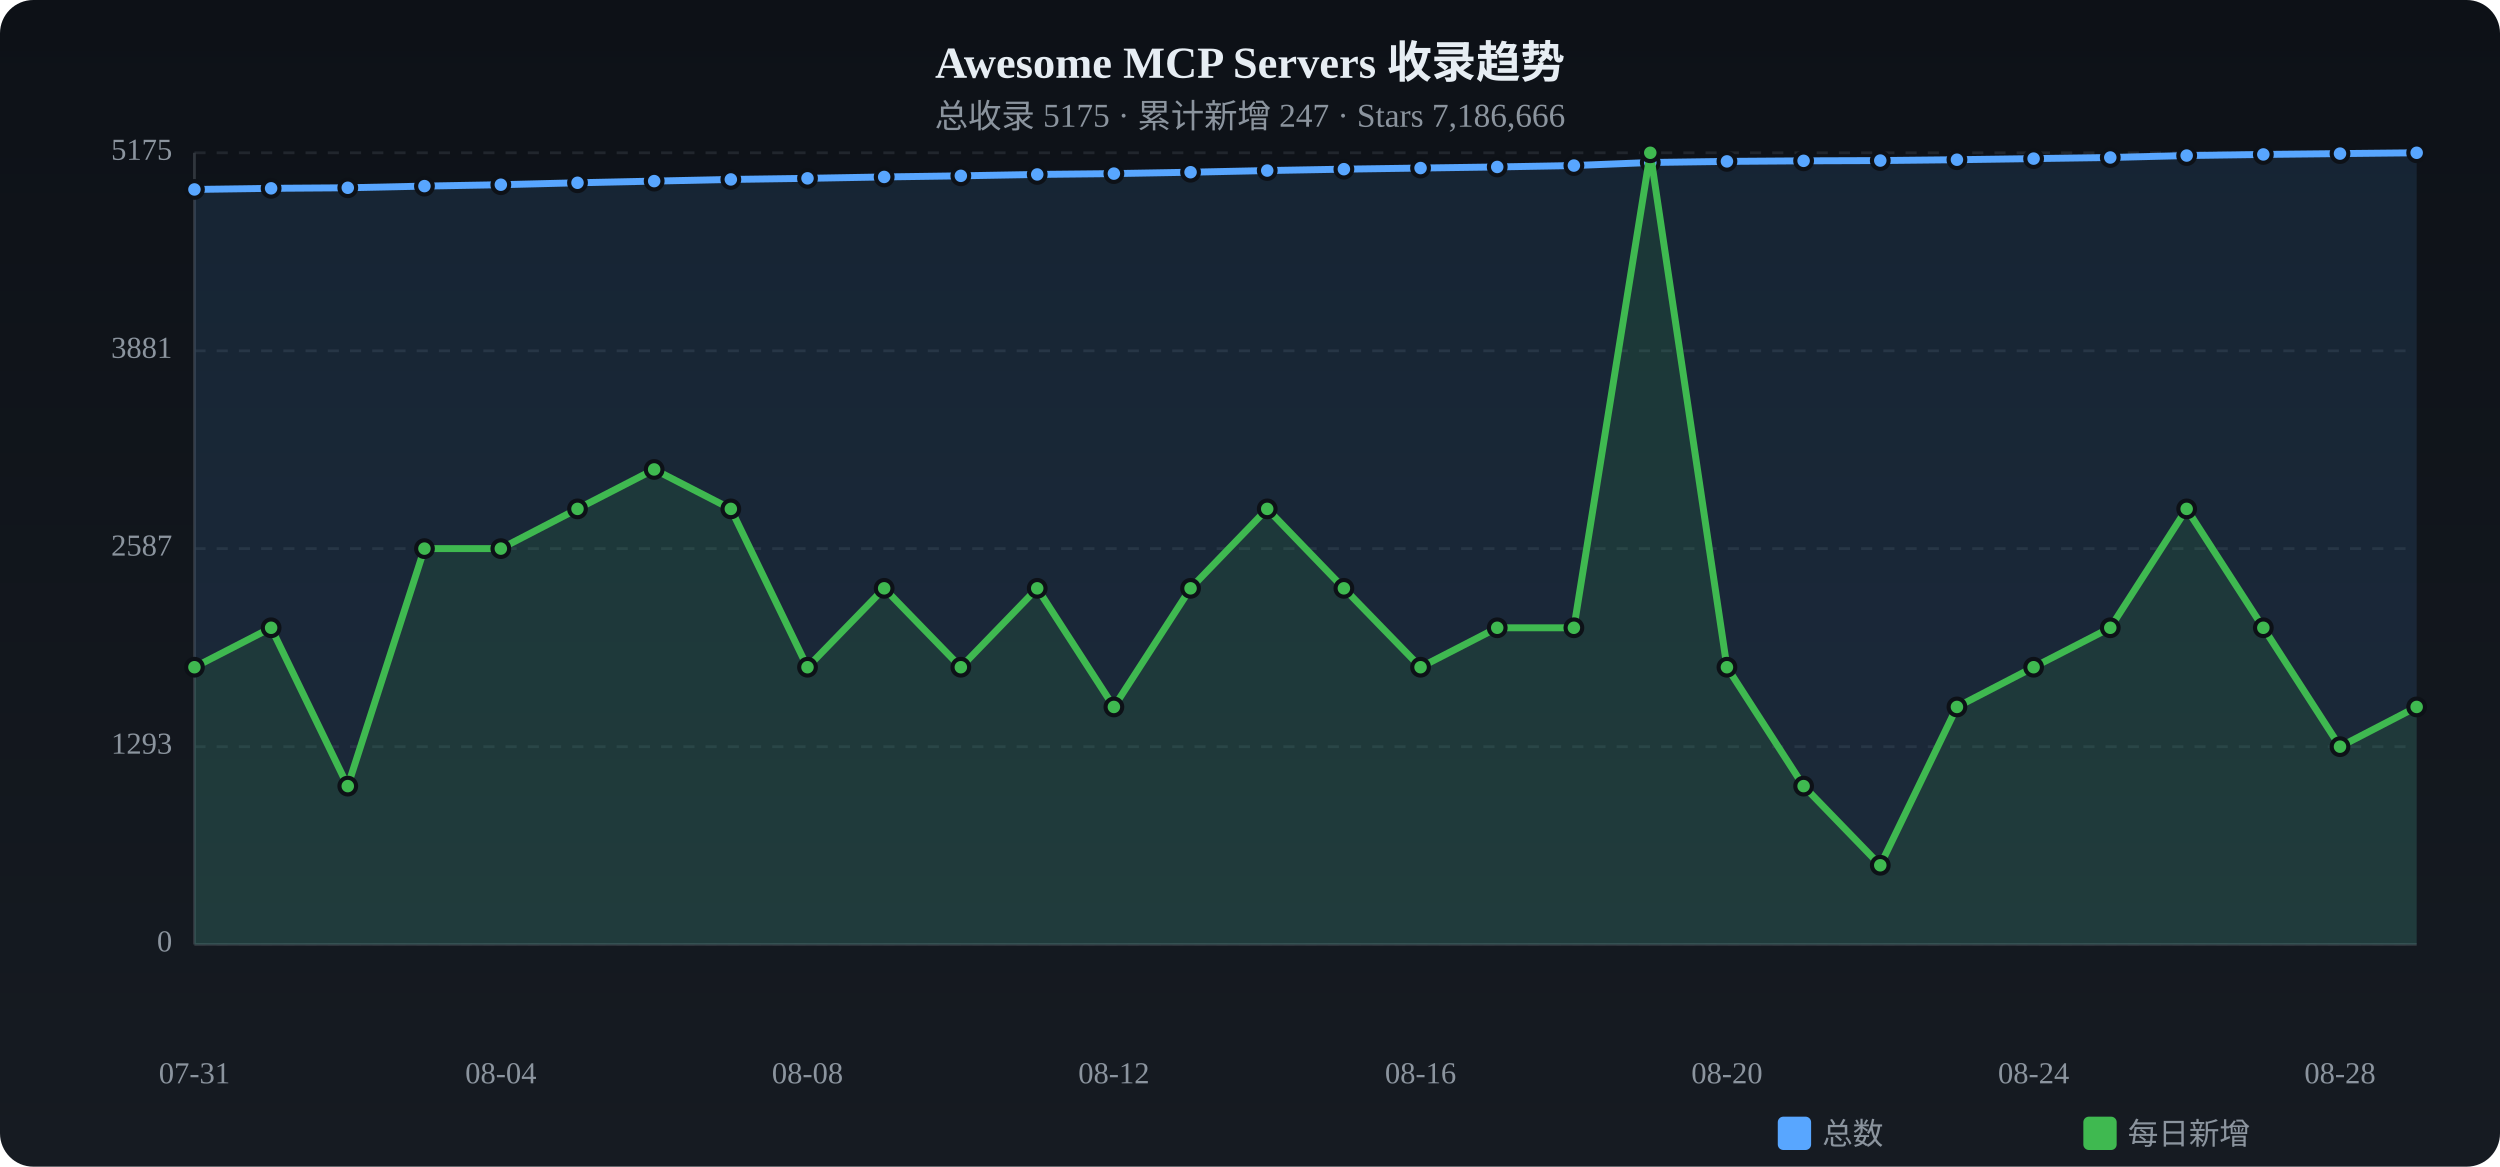
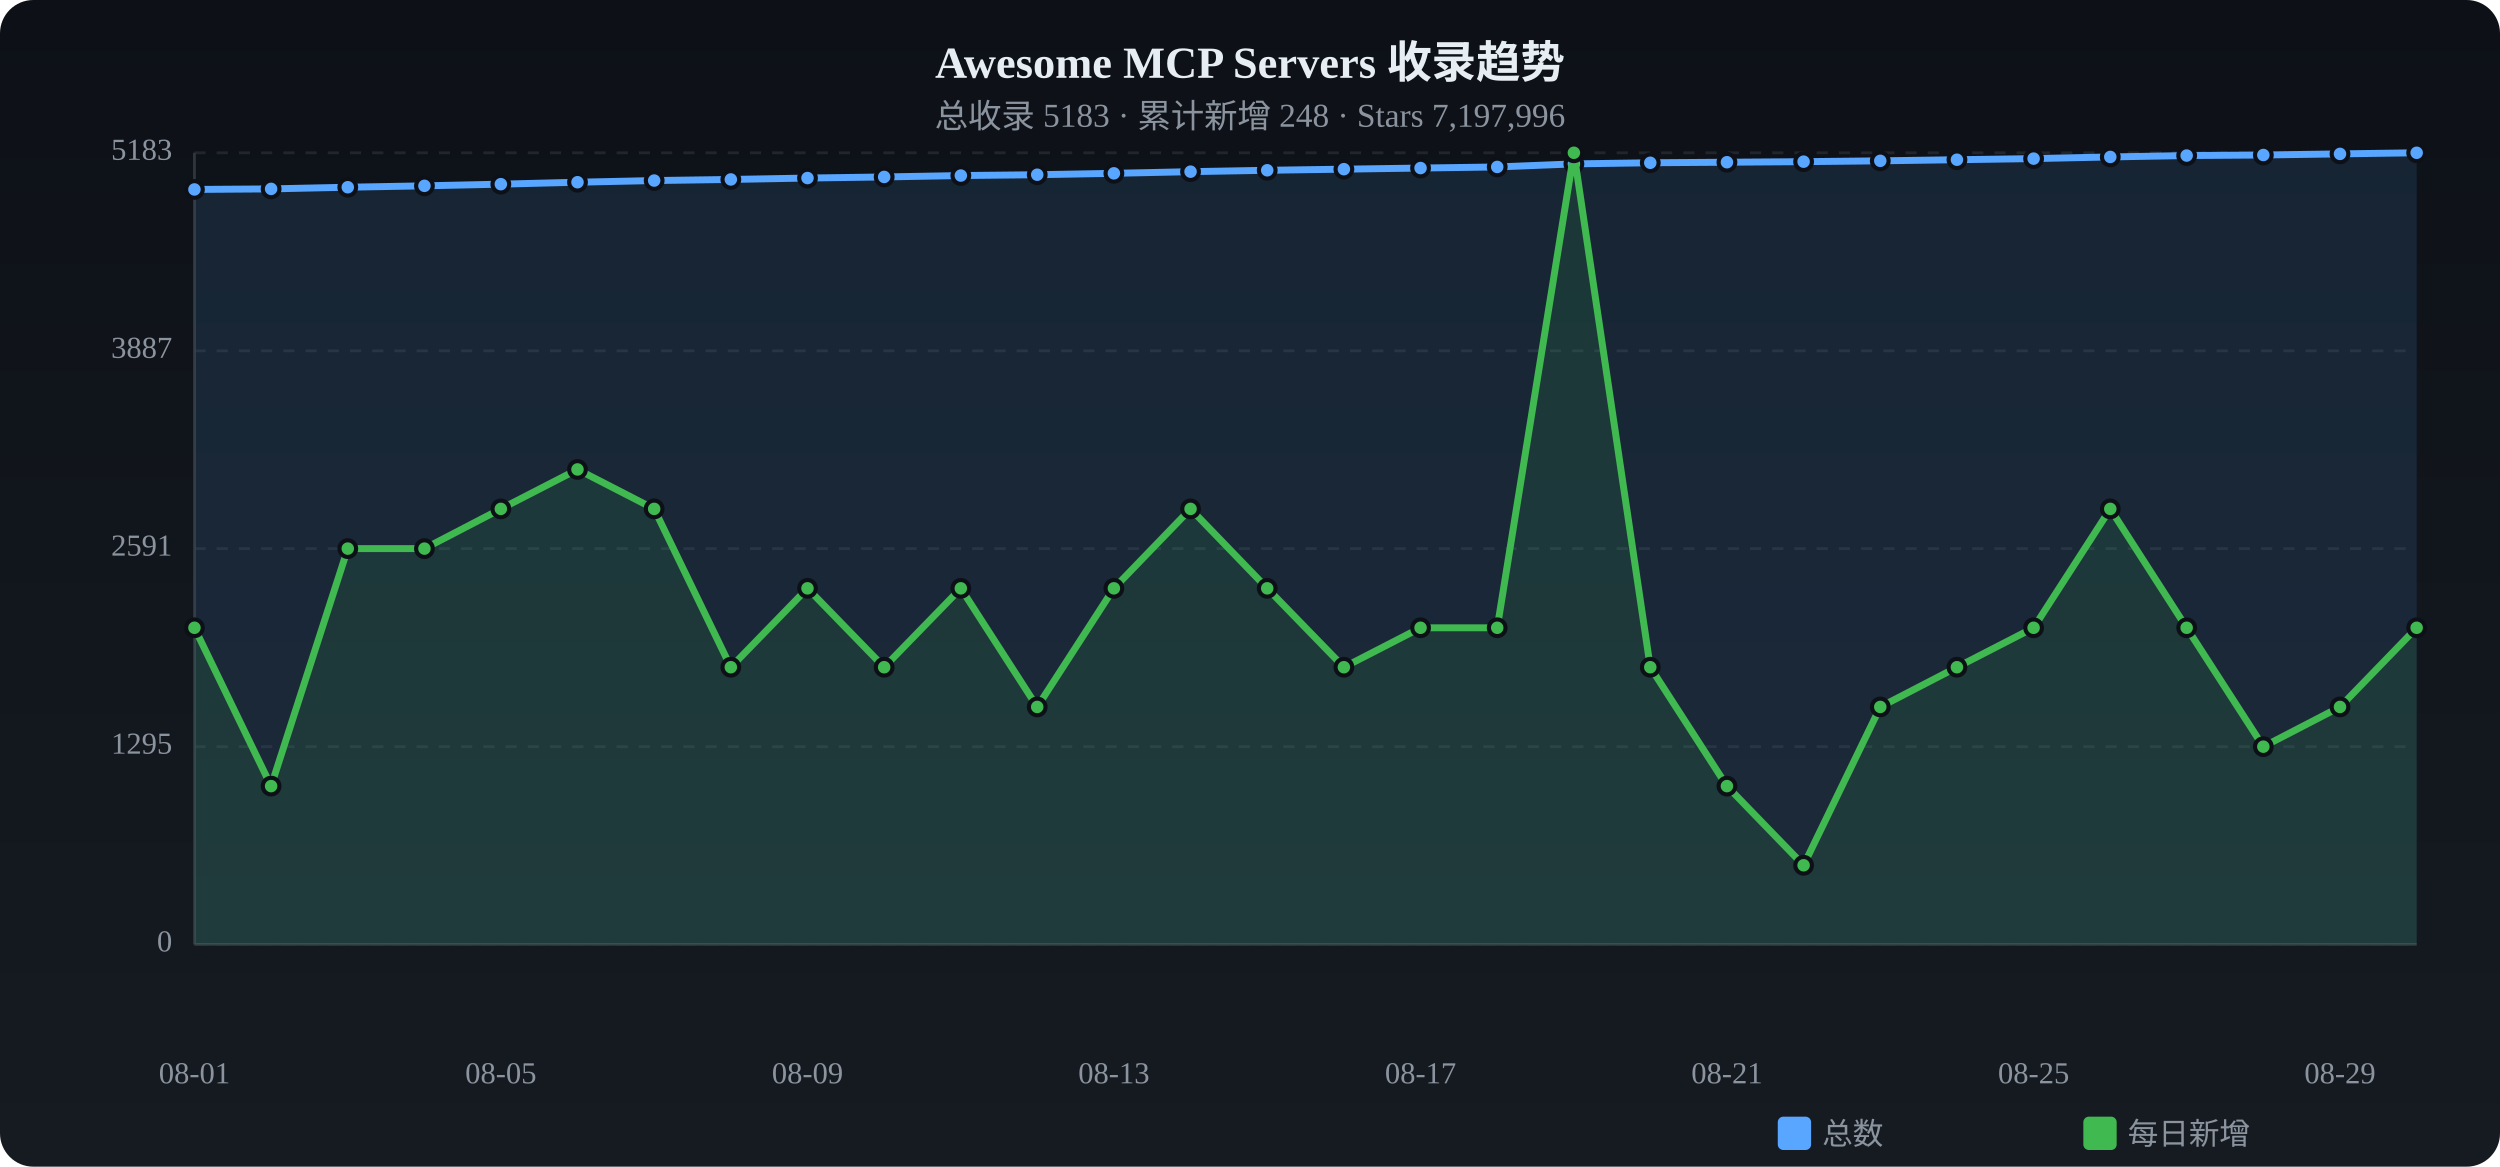
<svg xmlns="http://www.w3.org/2000/svg" viewBox="0 0 900 420" width="900" height="420">
  <defs>
    <linearGradient id="tbg" x1="0%" y1="0%" x2="0%" y2="100%">
      <stop offset="0%" stop-color="#0d1117" />
      <stop offset="100%" stop-color="#161b22" />
    </linearGradient>
  </defs>
  <rect width="900" height="420" rx="12" fill="url(#tbg)" />
  <text x="450.0" y="28" text-anchor="middle" fill="#e6edf3" font-size="16" font-weight="bold">Awesome MCP Servers 收录趋势</text>
-   <text x="450.0" y="46" text-anchor="middle" fill="#8b949e" font-size="12">总收录 5175 · 累计新增 247 · Stars 7,186,666</text>
+   <text x="450.0" y="46" text-anchor="middle" fill="#8b949e" font-size="12">总收录 5183 · 累计新增 248 · Stars 7,197,996</text>
  <text x="62" y="340.0" text-anchor="end" fill="#8b949e" font-size="11" dominant-baseline="middle">0</text>
  <line x1="70" y1="340.0" x2="870" y2="340.0" stroke="#21262d" stroke-dasharray="4 4" />
-   <text x="62" y="268.8" text-anchor="end" fill="#8b949e" font-size="11" dominant-baseline="middle">1293</text>
+   <text x="62" y="268.8" text-anchor="end" fill="#8b949e" font-size="11" dominant-baseline="middle">1295</text>
  <line x1="70" y1="268.8" x2="870" y2="268.8" stroke="#21262d" stroke-dasharray="4 4" />
-   <text x="62" y="197.5" text-anchor="end" fill="#8b949e" font-size="11" dominant-baseline="middle">2587</text>
+   <text x="62" y="197.5" text-anchor="end" fill="#8b949e" font-size="11" dominant-baseline="middle">2591</text>
  <line x1="70" y1="197.5" x2="870" y2="197.5" stroke="#21262d" stroke-dasharray="4 4" />
-   <text x="62" y="126.3" text-anchor="end" fill="#8b949e" font-size="11" dominant-baseline="middle">3881</text>
+   <text x="62" y="126.3" text-anchor="end" fill="#8b949e" font-size="11" dominant-baseline="middle">3887</text>
  <line x1="70" y1="126.3" x2="870" y2="126.3" stroke="#21262d" stroke-dasharray="4 4" />
-   <text x="62" y="55.0" text-anchor="end" fill="#8b949e" font-size="11" dominant-baseline="middle">5175</text>
+   <text x="62" y="55.0" text-anchor="end" fill="#8b949e" font-size="11" dominant-baseline="middle">5183</text>
  <line x1="70" y1="55.0" x2="870" y2="55.0" stroke="#21262d" stroke-dasharray="4 4" />
  <line x1="70" y1="55" x2="70" y2="340" stroke="#30363d" />
  <line x1="70" y1="340" x2="870" y2="340" stroke="#30363d" />
-   <path d="M70.0,68.2 L97.6,67.8 L125.2,67.6 L152.8,67.0 L180.3,66.5 L207.9,65.8 L235.5,65.2 L263.1,64.6 L290.7,64.2 L318.3,63.7 L345.9,63.3 L373.4,62.8 L401.0,62.5 L428.6,62.0 L456.2,61.4 L483.8,60.9 L511.4,60.5 L539.0,60.1 L566.6,59.6 L594.1,58.5 L621.7,58.1 L649.3,57.9 L676.9,57.8 L704.5,57.5 L732.1,57.1 L759.7,56.7 L787.2,56.0 L814.8,55.6 L842.4,55.3 L870.0,55.0 L870.0,340 L70.0,340 Z" fill="#58a6ff" opacity="0.12" />
-   <polyline points="70.0,68.2 97.6,67.8 125.2,67.6 152.8,67.0 180.3,66.5 207.9,65.8 235.5,65.2 263.1,64.6 290.7,64.2 318.3,63.7 345.9,63.3 373.4,62.8 401.0,62.5 428.6,62.0 456.2,61.4 483.8,60.9 511.4,60.5 539.0,60.1 566.6,59.6 594.1,58.5 621.7,58.1 649.3,57.9 676.9,57.8 704.5,57.5 732.1,57.1 759.7,56.7 787.2,56.0 814.8,55.6 842.4,55.3 870.0,55.0" fill="none" stroke="#58a6ff" stroke-width="2.5" stroke-linecap="round" stroke-linejoin="round" />
+   <path d="M70.0,68.2 L97.6,68.0 L125.2,67.4 L152.8,66.9 L180.3,66.3 L207.9,65.6 L235.5,65.0 L263.1,64.6 L290.7,64.1 L318.3,63.7 L345.9,63.2 L373.4,62.9 L401.0,62.4 L428.6,61.8 L456.2,61.3 L483.8,60.9 L511.4,60.5 L539.0,60.1 L566.6,59.0 L594.1,58.6 L621.7,58.4 L649.3,58.2 L676.9,57.9 L704.5,57.5 L732.1,57.1 L759.7,56.5 L787.2,56.0 L814.8,55.8 L842.4,55.4 L870.0,55.0 L870.0,340 L70.0,340 Z" fill="#58a6ff" opacity="0.12" />
+   <polyline points="70.0,68.2 97.6,68.0 125.2,67.4 152.8,66.9 180.3,66.3 207.9,65.6 235.5,65.0 263.1,64.6 290.7,64.1 318.3,63.7 345.9,63.2 373.4,62.9 401.0,62.4 428.6,61.8 456.2,61.3 483.8,60.9 511.4,60.5 539.0,60.1 566.6,59.0 594.1,58.6 621.7,58.4 649.3,58.2 676.9,57.9 704.5,57.5 732.1,57.1 759.7,56.5 787.2,56.0 814.8,55.8 842.4,55.4 870.0,55.0" fill="none" stroke="#58a6ff" stroke-width="2.5" stroke-linecap="round" stroke-linejoin="round" />
  <circle cx="70.0" cy="68.2" r="3" fill="#58a6ff" stroke="#0d1117" stroke-width="1.5" />
-   <circle cx="97.6" cy="67.8" r="3" fill="#58a6ff" stroke="#0d1117" stroke-width="1.5" />
-   <circle cx="125.2" cy="67.6" r="3" fill="#58a6ff" stroke="#0d1117" stroke-width="1.5" />
-   <circle cx="152.8" cy="67.0" r="3" fill="#58a6ff" stroke="#0d1117" stroke-width="1.5" />
-   <circle cx="180.3" cy="66.5" r="3" fill="#58a6ff" stroke="#0d1117" stroke-width="1.5" />
-   <circle cx="207.9" cy="65.8" r="3" fill="#58a6ff" stroke="#0d1117" stroke-width="1.5" />
-   <circle cx="235.5" cy="65.2" r="3" fill="#58a6ff" stroke="#0d1117" stroke-width="1.5" />
+   <circle cx="97.6" cy="68.0" r="3" fill="#58a6ff" stroke="#0d1117" stroke-width="1.5" />
+   <circle cx="125.2" cy="67.4" r="3" fill="#58a6ff" stroke="#0d1117" stroke-width="1.5" />
+   <circle cx="152.8" cy="66.9" r="3" fill="#58a6ff" stroke="#0d1117" stroke-width="1.5" />
+   <circle cx="180.3" cy="66.3" r="3" fill="#58a6ff" stroke="#0d1117" stroke-width="1.5" />
+   <circle cx="207.9" cy="65.6" r="3" fill="#58a6ff" stroke="#0d1117" stroke-width="1.5" />
+   <circle cx="235.5" cy="65.0" r="3" fill="#58a6ff" stroke="#0d1117" stroke-width="1.5" />
  <circle cx="263.1" cy="64.6" r="3" fill="#58a6ff" stroke="#0d1117" stroke-width="1.5" />
-   <circle cx="290.7" cy="64.2" r="3" fill="#58a6ff" stroke="#0d1117" stroke-width="1.5" />
+   <circle cx="290.7" cy="64.1" r="3" fill="#58a6ff" stroke="#0d1117" stroke-width="1.5" />
  <circle cx="318.3" cy="63.7" r="3" fill="#58a6ff" stroke="#0d1117" stroke-width="1.5" />
-   <circle cx="345.9" cy="63.3" r="3" fill="#58a6ff" stroke="#0d1117" stroke-width="1.5" />
-   <circle cx="373.4" cy="62.8" r="3" fill="#58a6ff" stroke="#0d1117" stroke-width="1.5" />
-   <circle cx="401.0" cy="62.5" r="3" fill="#58a6ff" stroke="#0d1117" stroke-width="1.5" />
-   <circle cx="428.6" cy="62.0" r="3" fill="#58a6ff" stroke="#0d1117" stroke-width="1.5" />
-   <circle cx="456.2" cy="61.4" r="3" fill="#58a6ff" stroke="#0d1117" stroke-width="1.5" />
+   <circle cx="345.9" cy="63.2" r="3" fill="#58a6ff" stroke="#0d1117" stroke-width="1.5" />
+   <circle cx="373.4" cy="62.9" r="3" fill="#58a6ff" stroke="#0d1117" stroke-width="1.5" />
+   <circle cx="401.0" cy="62.4" r="3" fill="#58a6ff" stroke="#0d1117" stroke-width="1.5" />
+   <circle cx="428.6" cy="61.8" r="3" fill="#58a6ff" stroke="#0d1117" stroke-width="1.5" />
+   <circle cx="456.2" cy="61.3" r="3" fill="#58a6ff" stroke="#0d1117" stroke-width="1.5" />
  <circle cx="483.8" cy="60.9" r="3" fill="#58a6ff" stroke="#0d1117" stroke-width="1.5" />
  <circle cx="511.4" cy="60.5" r="3" fill="#58a6ff" stroke="#0d1117" stroke-width="1.5" />
  <circle cx="539.0" cy="60.1" r="3" fill="#58a6ff" stroke="#0d1117" stroke-width="1.5" />
-   <circle cx="566.6" cy="59.6" r="3" fill="#58a6ff" stroke="#0d1117" stroke-width="1.5" />
-   <circle cx="594.1" cy="58.5" r="3" fill="#58a6ff" stroke="#0d1117" stroke-width="1.5" />
-   <circle cx="621.7" cy="58.1" r="3" fill="#58a6ff" stroke="#0d1117" stroke-width="1.5" />
-   <circle cx="649.3" cy="57.9" r="3" fill="#58a6ff" stroke="#0d1117" stroke-width="1.5" />
-   <circle cx="676.9" cy="57.8" r="3" fill="#58a6ff" stroke="#0d1117" stroke-width="1.5" />
+   <circle cx="566.6" cy="59.0" r="3" fill="#58a6ff" stroke="#0d1117" stroke-width="1.5" />
+   <circle cx="594.1" cy="58.6" r="3" fill="#58a6ff" stroke="#0d1117" stroke-width="1.5" />
+   <circle cx="621.7" cy="58.4" r="3" fill="#58a6ff" stroke="#0d1117" stroke-width="1.5" />
+   <circle cx="649.3" cy="58.2" r="3" fill="#58a6ff" stroke="#0d1117" stroke-width="1.5" />
+   <circle cx="676.9" cy="57.9" r="3" fill="#58a6ff" stroke="#0d1117" stroke-width="1.5" />
  <circle cx="704.5" cy="57.5" r="3" fill="#58a6ff" stroke="#0d1117" stroke-width="1.5" />
  <circle cx="732.1" cy="57.1" r="3" fill="#58a6ff" stroke="#0d1117" stroke-width="1.5" />
-   <circle cx="759.7" cy="56.7" r="3" fill="#58a6ff" stroke="#0d1117" stroke-width="1.5" />
+   <circle cx="759.7" cy="56.5" r="3" fill="#58a6ff" stroke="#0d1117" stroke-width="1.5" />
  <circle cx="787.2" cy="56.0" r="3" fill="#58a6ff" stroke="#0d1117" stroke-width="1.5" />
-   <circle cx="814.8" cy="55.6" r="3" fill="#58a6ff" stroke="#0d1117" stroke-width="1.5" />
-   <circle cx="842.4" cy="55.3" r="3" fill="#58a6ff" stroke="#0d1117" stroke-width="1.5" />
+   <circle cx="814.8" cy="55.8" r="3" fill="#58a6ff" stroke="#0d1117" stroke-width="1.5" />
+   <circle cx="842.4" cy="55.4" r="3" fill="#58a6ff" stroke="#0d1117" stroke-width="1.5" />
  <circle cx="870.0" cy="55.0" r="3" fill="#58a6ff" stroke="#0d1117" stroke-width="1.5" />
-   <path d="M70.0,240.2 L97.6,226.0 L125.2,283.0 L152.8,197.5 L180.3,197.5 L207.9,183.2 L235.5,169.0 L263.1,183.2 L290.7,240.2 L318.3,211.8 L345.9,240.2 L373.4,211.8 L401.0,254.5 L428.6,211.8 L456.2,183.2 L483.8,211.8 L511.4,240.2 L539.0,226.0 L566.6,226.0 L594.1,55.0 L621.7,240.2 L649.3,283.0 L676.9,311.5 L704.5,254.5 L732.1,240.2 L759.7,226.0 L787.2,183.2 L814.8,226.0 L842.4,268.8 L870.0,254.5 L870.0,340 L70.0,340 Z" fill="#3fb950" opacity="0.12" />
-   <polyline points="70.0,240.2 97.6,226.0 125.2,283.0 152.8,197.5 180.3,197.5 207.9,183.2 235.5,169.0 263.1,183.2 290.7,240.2 318.3,211.8 345.9,240.2 373.4,211.8 401.0,254.5 428.6,211.8 456.2,183.2 483.8,211.8 511.4,240.2 539.0,226.0 566.6,226.0 594.1,55.0 621.7,240.2 649.3,283.0 676.9,311.5 704.5,254.5 732.1,240.2 759.7,226.0 787.2,183.2 814.8,226.0 842.4,268.8 870.0,254.5" fill="none" stroke="#3fb950" stroke-width="2.5" stroke-linecap="round" stroke-linejoin="round" />
-   <circle cx="70.0" cy="240.2" r="3" fill="#3fb950" stroke="#0d1117" stroke-width="1.5" />
-   <circle cx="97.6" cy="226.0" r="3" fill="#3fb950" stroke="#0d1117" stroke-width="1.5" />
-   <circle cx="125.2" cy="283.0" r="3" fill="#3fb950" stroke="#0d1117" stroke-width="1.5" />
+   <path d="M70.0,226.0 L97.6,283.0 L125.2,197.5 L152.8,197.5 L180.3,183.2 L207.9,169.0 L235.5,183.2 L263.1,240.2 L290.7,211.8 L318.3,240.2 L345.9,211.8 L373.4,254.5 L401.0,211.8 L428.6,183.2 L456.2,211.8 L483.8,240.2 L511.4,226.0 L539.0,226.0 L566.6,55.0 L594.1,240.2 L621.7,283.0 L649.3,311.5 L676.9,254.5 L704.5,240.2 L732.1,226.0 L759.7,183.2 L787.2,226.0 L814.8,268.8 L842.4,254.5 L870.0,226.0 L870.0,340 L70.0,340 Z" fill="#3fb950" opacity="0.12" />
+   <polyline points="70.0,226.0 97.6,283.0 125.2,197.5 152.8,197.5 180.3,183.2 207.9,169.0 235.5,183.2 263.1,240.2 290.7,211.8 318.3,240.2 345.9,211.8 373.4,254.5 401.0,211.8 428.6,183.2 456.2,211.8 483.8,240.2 511.4,226.0 539.0,226.0 566.6,55.0 594.1,240.2 621.7,283.0 649.3,311.5 676.9,254.5 704.5,240.2 732.1,226.0 759.7,183.2 787.2,226.0 814.8,268.8 842.4,254.5 870.0,226.0" fill="none" stroke="#3fb950" stroke-width="2.5" stroke-linecap="round" stroke-linejoin="round" />
+   <circle cx="70.0" cy="226.0" r="3" fill="#3fb950" stroke="#0d1117" stroke-width="1.5" />
+   <circle cx="97.6" cy="283.0" r="3" fill="#3fb950" stroke="#0d1117" stroke-width="1.5" />
+   <circle cx="125.2" cy="197.5" r="3" fill="#3fb950" stroke="#0d1117" stroke-width="1.5" />
  <circle cx="152.8" cy="197.5" r="3" fill="#3fb950" stroke="#0d1117" stroke-width="1.5" />
-   <circle cx="180.3" cy="197.5" r="3" fill="#3fb950" stroke="#0d1117" stroke-width="1.5" />
-   <circle cx="207.9" cy="183.2" r="3" fill="#3fb950" stroke="#0d1117" stroke-width="1.5" />
-   <circle cx="235.5" cy="169.0" r="3" fill="#3fb950" stroke="#0d1117" stroke-width="1.5" />
-   <circle cx="263.1" cy="183.2" r="3" fill="#3fb950" stroke="#0d1117" stroke-width="1.5" />
-   <circle cx="290.7" cy="240.2" r="3" fill="#3fb950" stroke="#0d1117" stroke-width="1.5" />
-   <circle cx="318.3" cy="211.8" r="3" fill="#3fb950" stroke="#0d1117" stroke-width="1.5" />
-   <circle cx="345.9" cy="240.2" r="3" fill="#3fb950" stroke="#0d1117" stroke-width="1.5" />
-   <circle cx="373.4" cy="211.8" r="3" fill="#3fb950" stroke="#0d1117" stroke-width="1.5" />
-   <circle cx="401.0" cy="254.5" r="3" fill="#3fb950" stroke="#0d1117" stroke-width="1.5" />
-   <circle cx="428.6" cy="211.8" r="3" fill="#3fb950" stroke="#0d1117" stroke-width="1.5" />
-   <circle cx="456.2" cy="183.2" r="3" fill="#3fb950" stroke="#0d1117" stroke-width="1.5" />
-   <circle cx="483.8" cy="211.8" r="3" fill="#3fb950" stroke="#0d1117" stroke-width="1.5" />
-   <circle cx="511.4" cy="240.2" r="3" fill="#3fb950" stroke="#0d1117" stroke-width="1.5" />
+   <circle cx="180.3" cy="183.2" r="3" fill="#3fb950" stroke="#0d1117" stroke-width="1.5" />
+   <circle cx="207.9" cy="169.0" r="3" fill="#3fb950" stroke="#0d1117" stroke-width="1.5" />
+   <circle cx="235.5" cy="183.2" r="3" fill="#3fb950" stroke="#0d1117" stroke-width="1.5" />
+   <circle cx="263.1" cy="240.2" r="3" fill="#3fb950" stroke="#0d1117" stroke-width="1.5" />
+   <circle cx="290.7" cy="211.8" r="3" fill="#3fb950" stroke="#0d1117" stroke-width="1.5" />
+   <circle cx="318.3" cy="240.2" r="3" fill="#3fb950" stroke="#0d1117" stroke-width="1.5" />
+   <circle cx="345.9" cy="211.8" r="3" fill="#3fb950" stroke="#0d1117" stroke-width="1.5" />
+   <circle cx="373.4" cy="254.5" r="3" fill="#3fb950" stroke="#0d1117" stroke-width="1.5" />
+   <circle cx="401.0" cy="211.8" r="3" fill="#3fb950" stroke="#0d1117" stroke-width="1.5" />
+   <circle cx="428.6" cy="183.2" r="3" fill="#3fb950" stroke="#0d1117" stroke-width="1.5" />
+   <circle cx="456.2" cy="211.8" r="3" fill="#3fb950" stroke="#0d1117" stroke-width="1.5" />
+   <circle cx="483.8" cy="240.2" r="3" fill="#3fb950" stroke="#0d1117" stroke-width="1.5" />
+   <circle cx="511.4" cy="226.0" r="3" fill="#3fb950" stroke="#0d1117" stroke-width="1.5" />
  <circle cx="539.0" cy="226.0" r="3" fill="#3fb950" stroke="#0d1117" stroke-width="1.5" />
-   <circle cx="566.6" cy="226.0" r="3" fill="#3fb950" stroke="#0d1117" stroke-width="1.5" />
-   <circle cx="594.1" cy="55.0" r="3" fill="#3fb950" stroke="#0d1117" stroke-width="1.5" />
-   <circle cx="621.7" cy="240.2" r="3" fill="#3fb950" stroke="#0d1117" stroke-width="1.5" />
-   <circle cx="649.3" cy="283.0" r="3" fill="#3fb950" stroke="#0d1117" stroke-width="1.5" />
-   <circle cx="676.9" cy="311.5" r="3" fill="#3fb950" stroke="#0d1117" stroke-width="1.5" />
-   <circle cx="704.5" cy="254.5" r="3" fill="#3fb950" stroke="#0d1117" stroke-width="1.5" />
-   <circle cx="732.1" cy="240.2" r="3" fill="#3fb950" stroke="#0d1117" stroke-width="1.5" />
-   <circle cx="759.7" cy="226.0" r="3" fill="#3fb950" stroke="#0d1117" stroke-width="1.5" />
-   <circle cx="787.2" cy="183.2" r="3" fill="#3fb950" stroke="#0d1117" stroke-width="1.5" />
-   <circle cx="814.8" cy="226.0" r="3" fill="#3fb950" stroke="#0d1117" stroke-width="1.5" />
-   <circle cx="842.4" cy="268.8" r="3" fill="#3fb950" stroke="#0d1117" stroke-width="1.5" />
-   <circle cx="870.0" cy="254.5" r="3" fill="#3fb950" stroke="#0d1117" stroke-width="1.5" />
-   <text x="70.0" y="390" text-anchor="middle" fill="#8b949e" font-size="11">07-31</text>
-   <text x="180.3" y="390" text-anchor="middle" fill="#8b949e" font-size="11">08-04</text>
-   <text x="290.7" y="390" text-anchor="middle" fill="#8b949e" font-size="11">08-08</text>
-   <text x="401.0" y="390" text-anchor="middle" fill="#8b949e" font-size="11">08-12</text>
-   <text x="511.4" y="390" text-anchor="middle" fill="#8b949e" font-size="11">08-16</text>
-   <text x="621.7" y="390" text-anchor="middle" fill="#8b949e" font-size="11">08-20</text>
-   <text x="732.1" y="390" text-anchor="middle" fill="#8b949e" font-size="11">08-24</text>
-   <text x="842.4" y="390" text-anchor="middle" fill="#8b949e" font-size="11">08-28</text>
+   <circle cx="566.6" cy="55.0" r="3" fill="#3fb950" stroke="#0d1117" stroke-width="1.5" />
+   <circle cx="594.1" cy="240.2" r="3" fill="#3fb950" stroke="#0d1117" stroke-width="1.5" />
+   <circle cx="621.7" cy="283.0" r="3" fill="#3fb950" stroke="#0d1117" stroke-width="1.5" />
+   <circle cx="649.3" cy="311.5" r="3" fill="#3fb950" stroke="#0d1117" stroke-width="1.5" />
+   <circle cx="676.9" cy="254.5" r="3" fill="#3fb950" stroke="#0d1117" stroke-width="1.5" />
+   <circle cx="704.5" cy="240.2" r="3" fill="#3fb950" stroke="#0d1117" stroke-width="1.5" />
+   <circle cx="732.1" cy="226.0" r="3" fill="#3fb950" stroke="#0d1117" stroke-width="1.5" />
+   <circle cx="759.7" cy="183.2" r="3" fill="#3fb950" stroke="#0d1117" stroke-width="1.5" />
+   <circle cx="787.2" cy="226.0" r="3" fill="#3fb950" stroke="#0d1117" stroke-width="1.5" />
+   <circle cx="814.8" cy="268.8" r="3" fill="#3fb950" stroke="#0d1117" stroke-width="1.5" />
+   <circle cx="842.4" cy="254.5" r="3" fill="#3fb950" stroke="#0d1117" stroke-width="1.5" />
+   <circle cx="870.0" cy="226.0" r="3" fill="#3fb950" stroke="#0d1117" stroke-width="1.5" />
+   <text x="70.0" y="390" text-anchor="middle" fill="#8b949e" font-size="11">08-01</text>
+   <text x="180.3" y="390" text-anchor="middle" fill="#8b949e" font-size="11">08-05</text>
+   <text x="290.7" y="390" text-anchor="middle" fill="#8b949e" font-size="11">08-09</text>
+   <text x="401.0" y="390" text-anchor="middle" fill="#8b949e" font-size="11">08-13</text>
+   <text x="511.4" y="390" text-anchor="middle" fill="#8b949e" font-size="11">08-17</text>
+   <text x="621.7" y="390" text-anchor="middle" fill="#8b949e" font-size="11">08-21</text>
+   <text x="732.1" y="390" text-anchor="middle" fill="#8b949e" font-size="11">08-25</text>
+   <text x="842.4" y="390" text-anchor="middle" fill="#8b949e" font-size="11">08-29</text>
  <rect x="640" y="402" width="12" height="12" rx="2" fill="#58a6ff" />
  <text x="656" y="412" fill="#8b949e" font-size="11">总数</text>
  <rect x="750" y="402" width="12" height="12" rx="2" fill="#3fb950" />
  <text x="766" y="412" fill="#8b949e" font-size="11">每日新增</text>
</svg>
